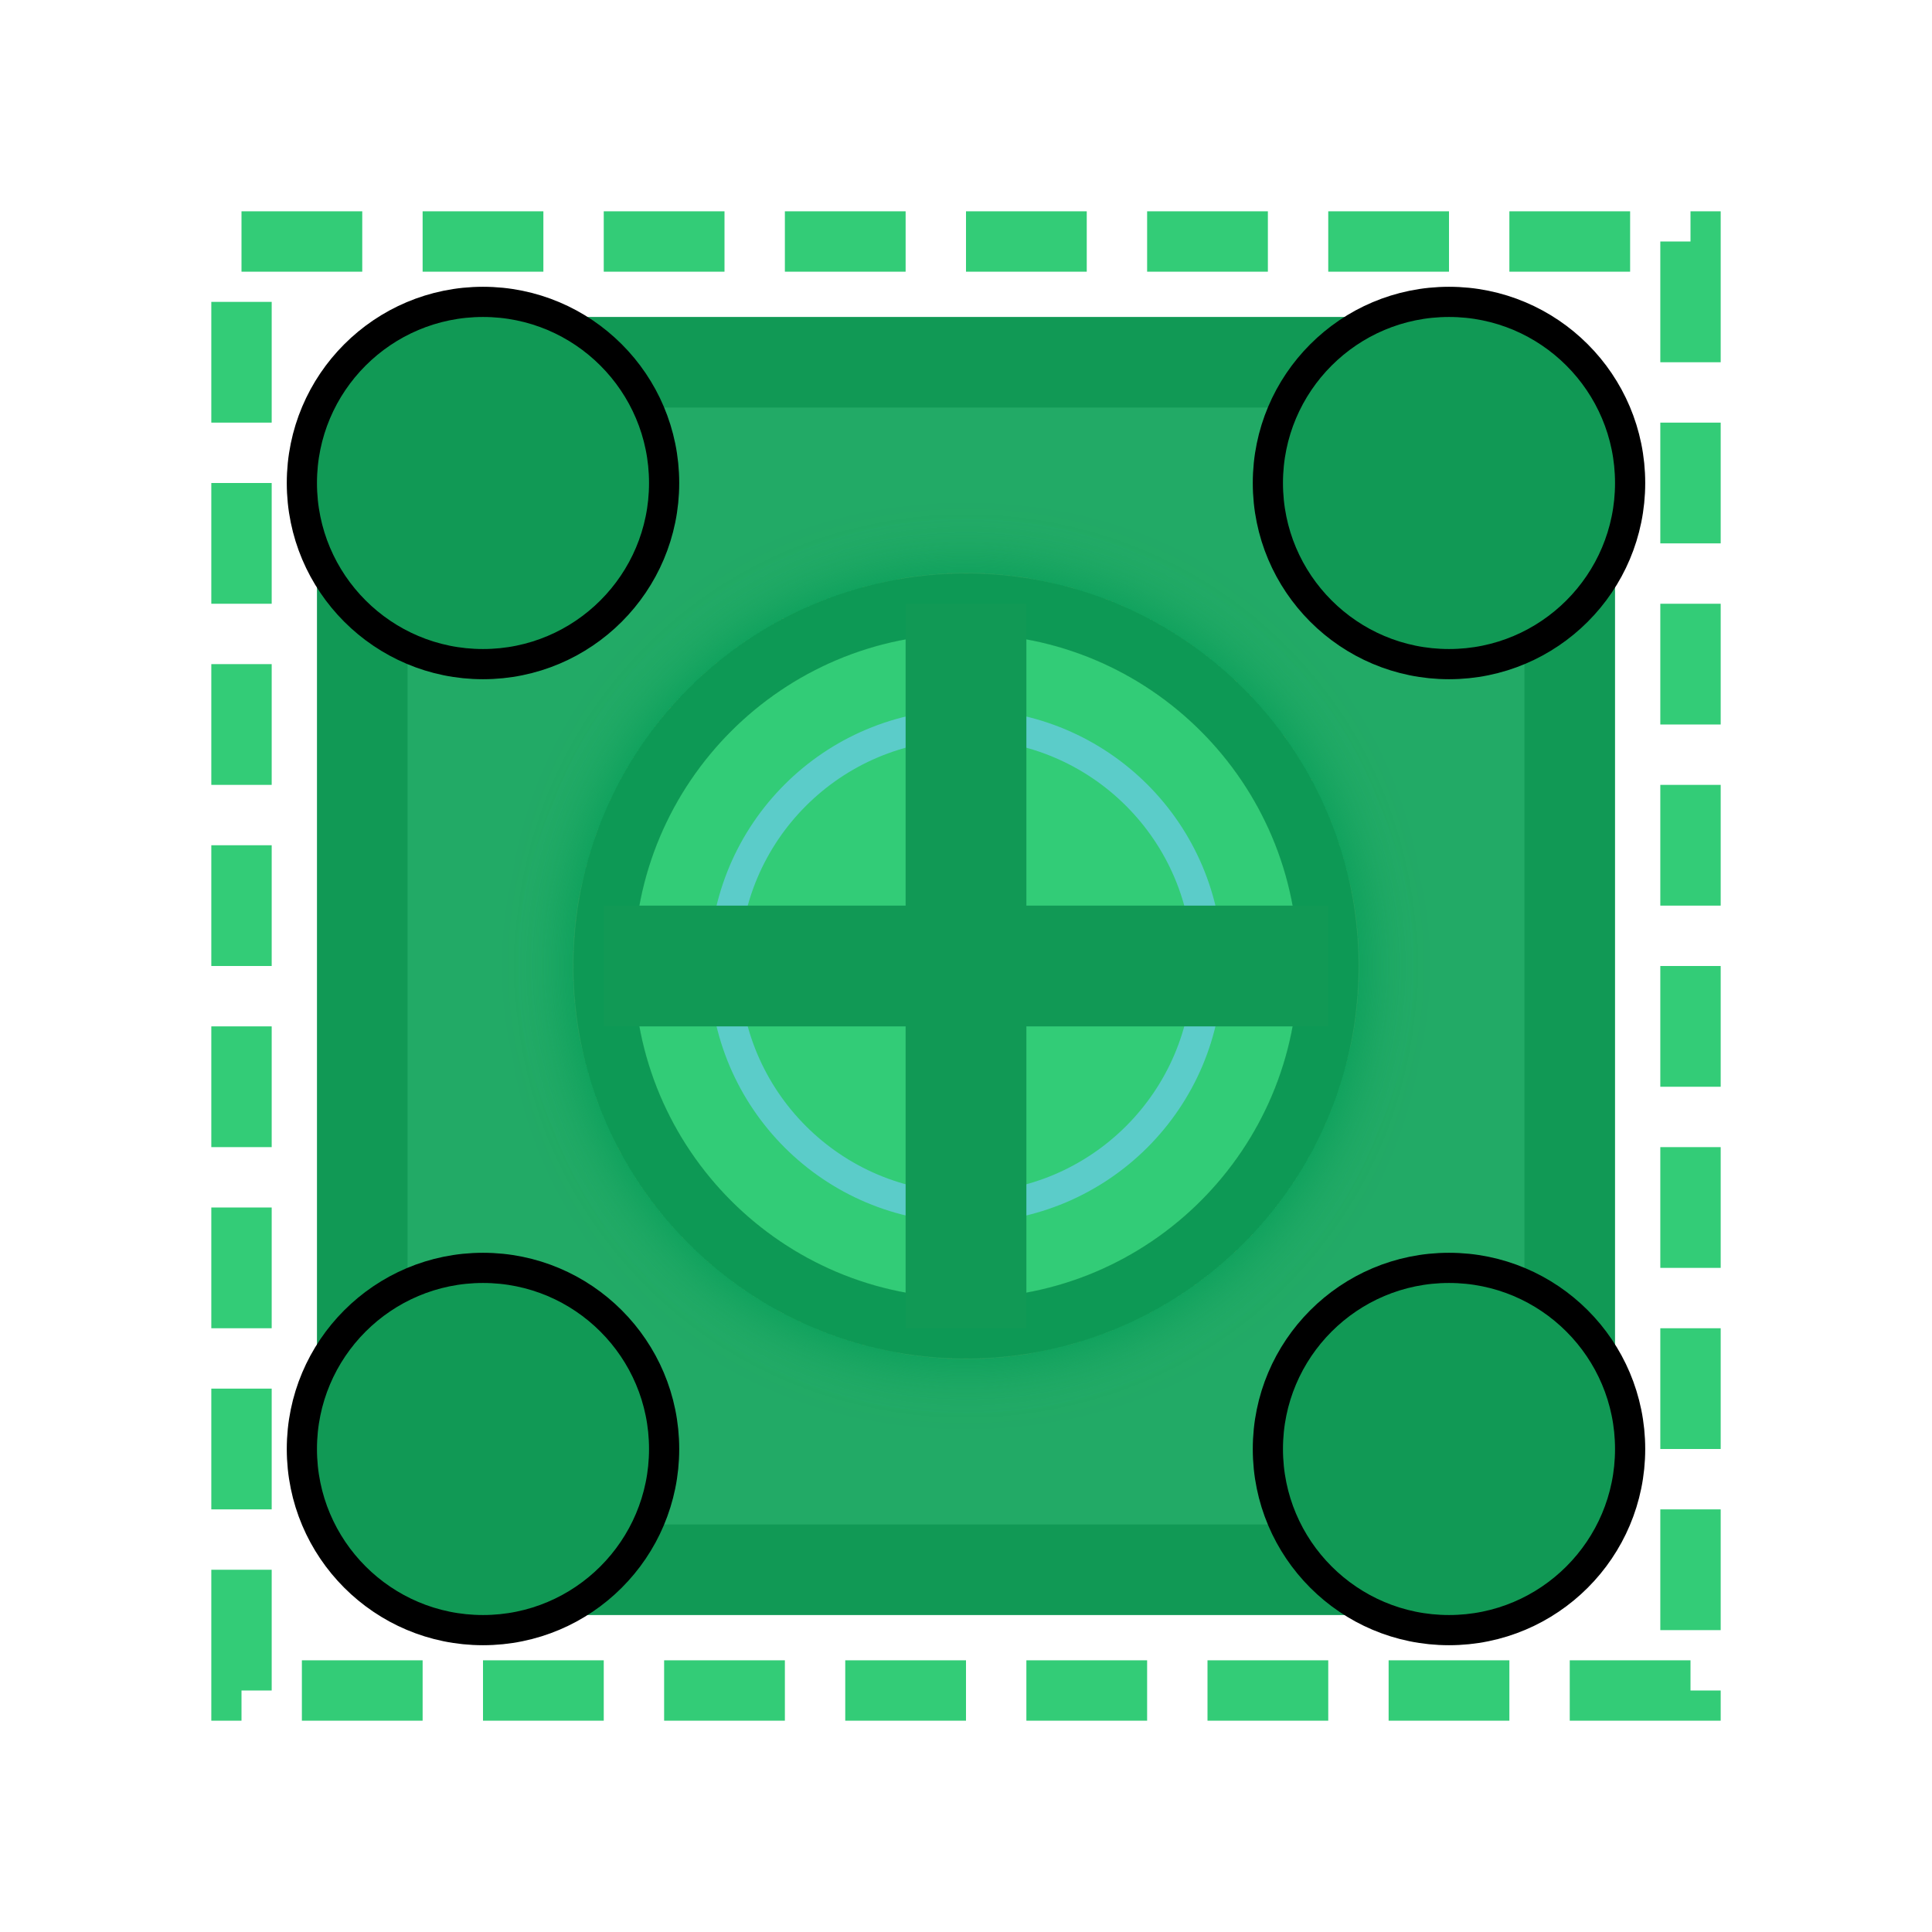
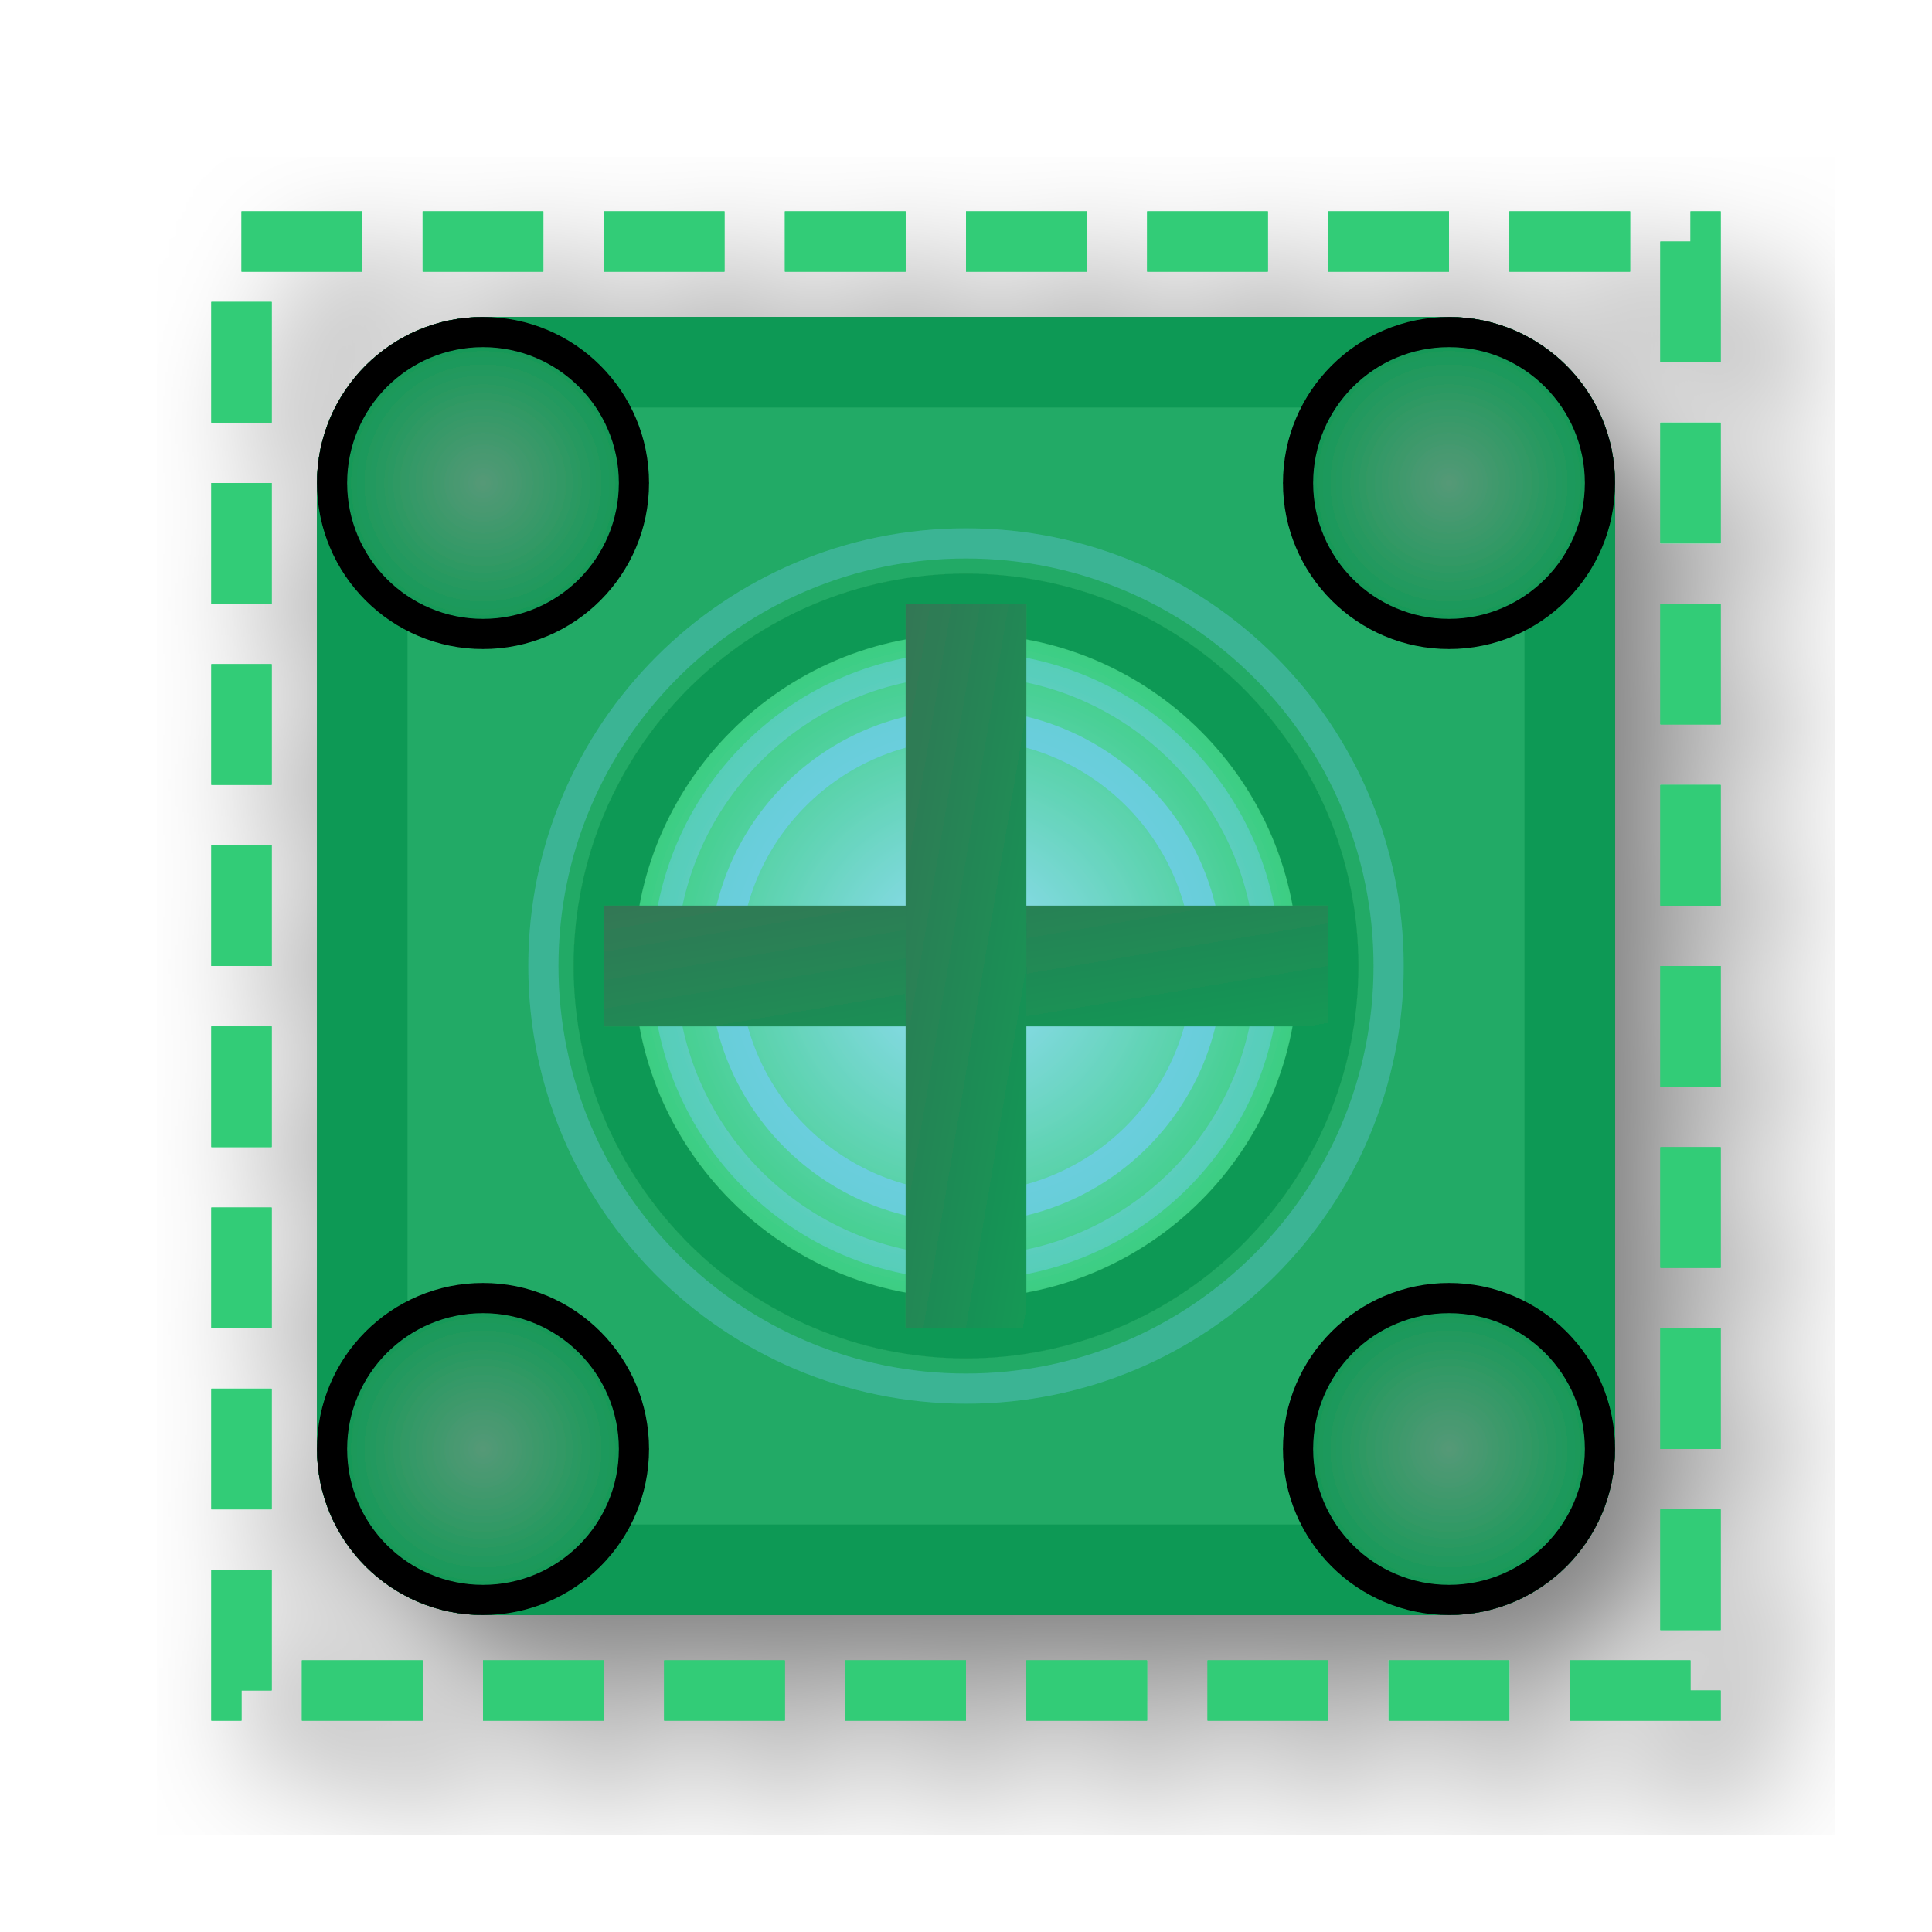
<svg xmlns="http://www.w3.org/2000/svg" viewBox="-32 -32 64 64">
  <defs>
-     <filter id="baseGlow" x="-50%" y="-50%" width="200%" height="200%">
-       <feGaussianBlur stdDeviation="1" result="blur" />
-       <feMerge>
-         <feMergeNode in="blur" />
-         <feMergeNode in="SourceGraphic" />
-       </feMerge>
+     <radialGradient id="coreGradient" cx="50%" cy="50%" r="50%" fx="50%" fy="50%">
+       <stop offset="0%" style="stop-color:#99ddff;stop-opacity:1" />
+       <stop offset="100%" style="stop-color:#3c7;stop-opacity:1" />
+     </radialGradient>
+     <radialGradient id="towerGradient" cx="50%" cy="50%" r="50%" fx="50%" fy="50%">
+       <stop offset="0%" style="stop-color:#559977;stop-opacity:1" />
+       <stop offset="100%" style="stop-color:#195;stop-opacity:1" />
+     </radialGradient>
+     <linearGradient id="reinforcementGradient" x1="0%" y1="0%" x2="100%" y2="100%">
+       <stop offset="0%" style="stop-color:#337755;stop-opacity:1" />
+       <stop offset="100%" style="stop-color:#195;stop-opacity:1" />
+     </linearGradient>
+     <filter id="shadow" x="-0.1" y="-0.1" width="1.2" height="1.2">
+       <feDropShadow dx="2" dy="2" stdDeviation="2" flood-color="#000" flood-opacity="0.5" />
    </filter>
    <g id="base">
      <rect x="-20" y="-20" width="40" height="40" fill="#2a6" stroke="#195" stroke-width="3" rx="4" ry="4" />
      <path d="M-24,-24 L24,-24 L24,24 L-24,24 L-24,-24" fill="none" stroke="#3c7" stroke-width="2" stroke-dasharray="4 2" />
-       <circle cx="-16" cy="-16" r="6" fill="#195" stroke="#000" stroke-width="1" />
-       <circle cx="16" cy="-16" r="6" fill="#195" stroke="#000" stroke-width="1" />
-       <circle cx="-16" cy="16" r="6" fill="#195" stroke="#000" stroke-width="1" />
-       <circle cx="16" cy="16" r="6" fill="#195" stroke="#000" stroke-width="1" />
-       <circle cx="0" cy="0" r="12" fill="#3c7" stroke="#195" stroke-width="2" filter="url(#baseGlow)" />
+       <circle cx="-16" cy="-16" r="5" fill="url(#towerGradient)" stroke="#000" stroke-width="1" />
+       <circle cx="16" cy="-16" r="5" fill="url(#towerGradient)" stroke="#000" stroke-width="1" />
+       <circle cx="-16" cy="16" r="5" fill="url(#towerGradient)" stroke="#000" stroke-width="1" />
+       <circle cx="16" cy="16" r="5" fill="url(#towerGradient)" stroke="#000" stroke-width="1" />
+       <circle cx="0" cy="0" r="12" fill="url(#coreGradient)" stroke="#195" stroke-width="2" />
+       <circle cx="0" cy="0" r="14" fill="none" stroke="#7cf" stroke-width="1" opacity="0.3" />
      <circle cx="0" cy="0" r="8" fill="none" stroke="#7cf" stroke-width="1" opacity="0.6" />
-       <rect x="-12" y="-2" width="24" height="4" fill="#195" />
-       <rect x="-2" y="-12" width="4" height="24" fill="#195" />
+       <circle cx="0" cy="0" r="10" fill="none" stroke="#7cf" stroke-width="0.8" opacity="0.4" />
+       <rect x="-12" y="-2" width="24" height="4" fill="url(#reinforcementGradient)" />
+       <rect x="-2" y="-12" width="4" height="24" fill="url(#reinforcementGradient)" />
+       <g style="filter:url(#shadow)">
+         <use href="#base" />
+       </g>
    </g>
  </defs>
  <use href="#base" />
</svg>
